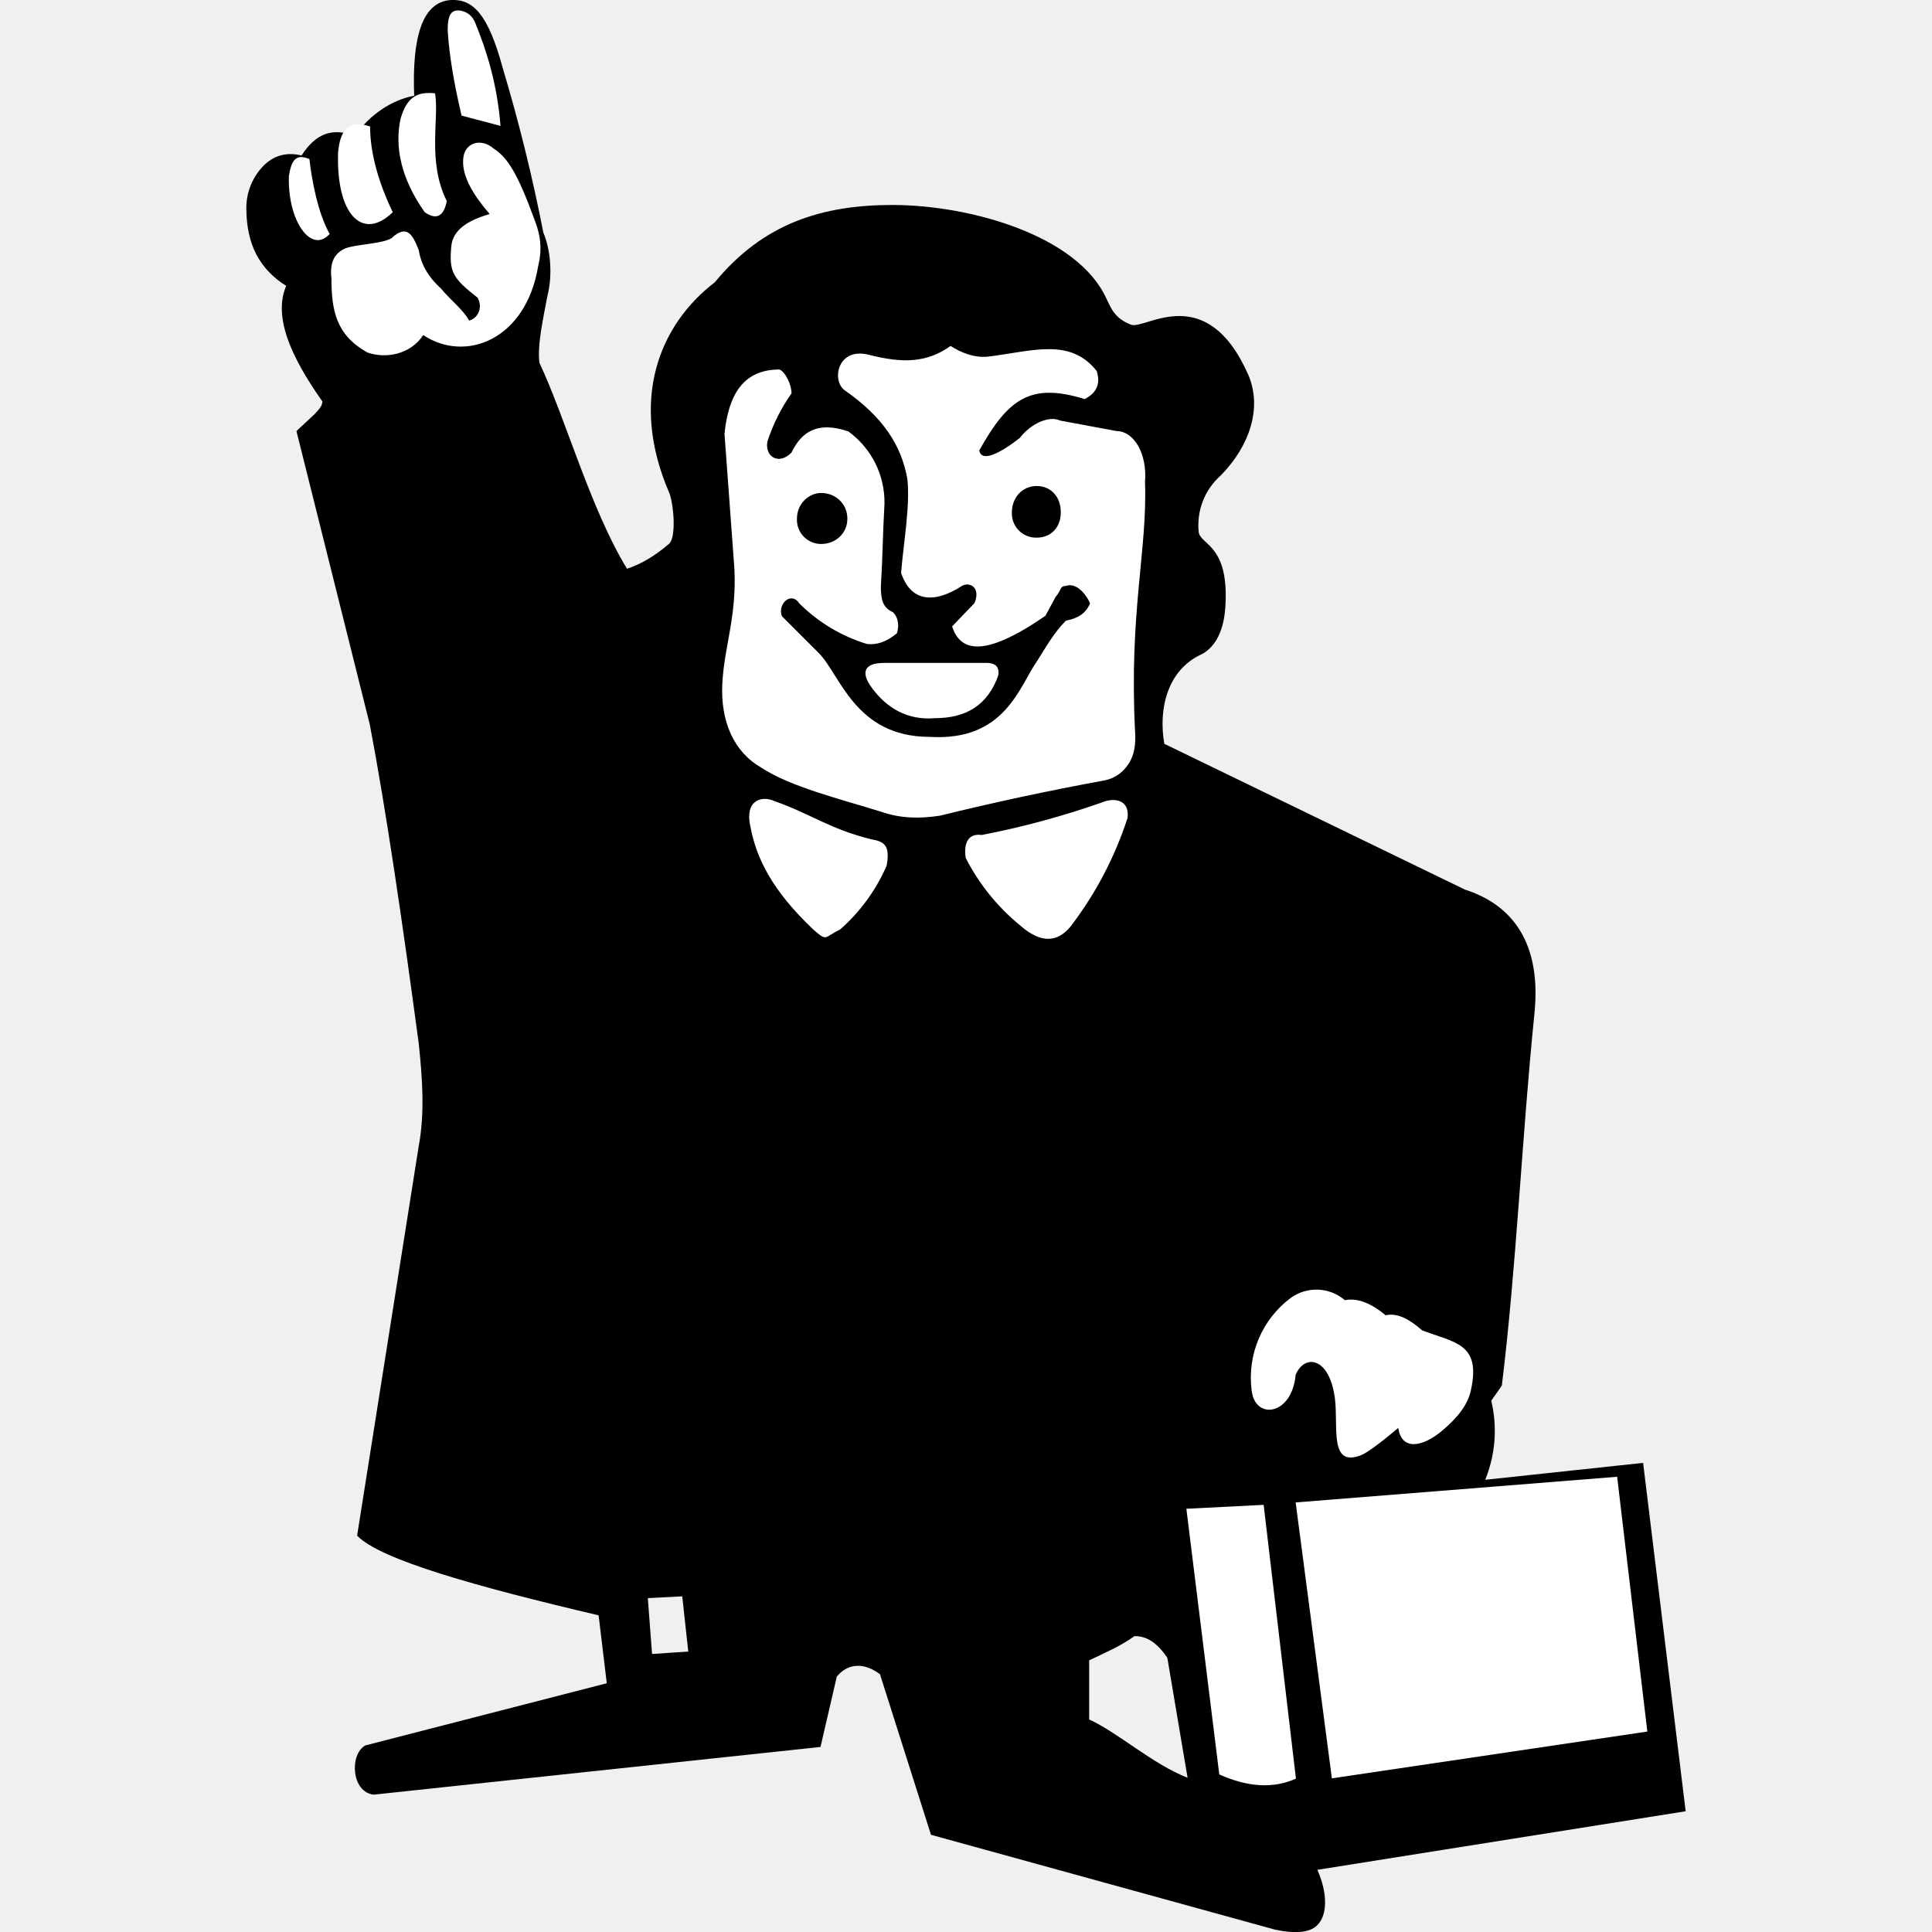
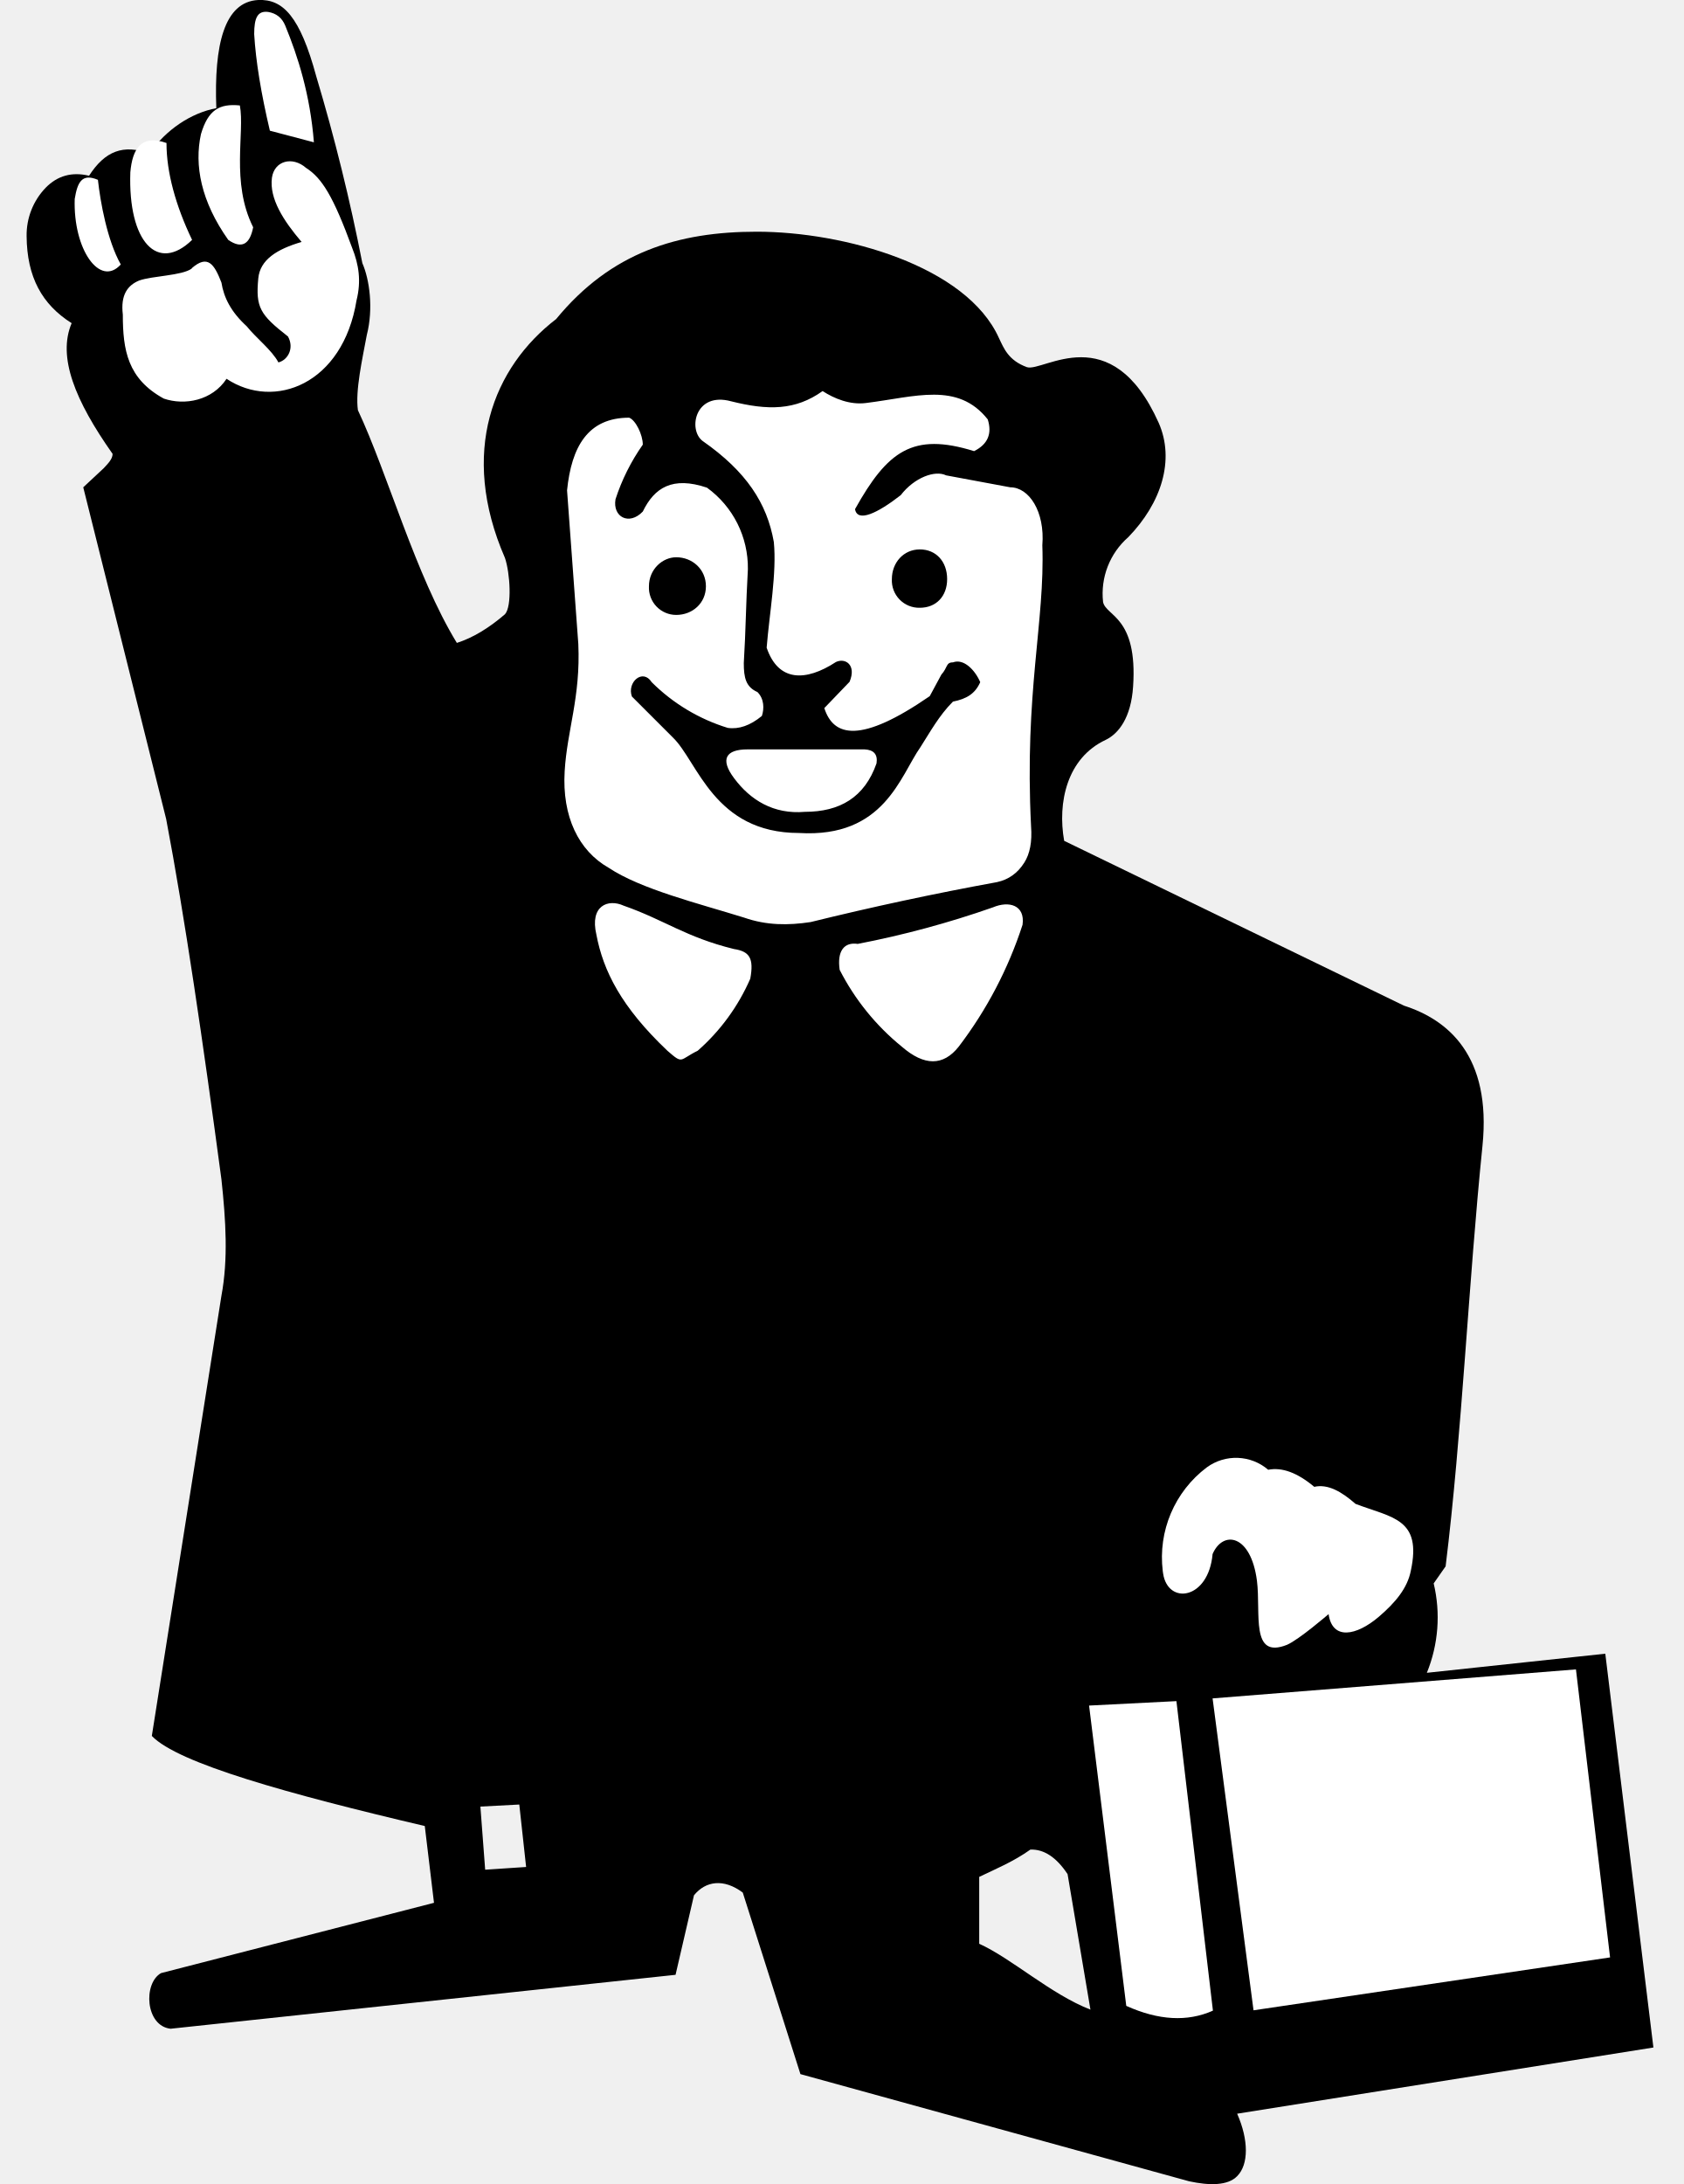
- <svg xmlns="http://www.w3.org/2000/svg" fill="none" viewBox="0 0 64 64">
+ <svg xmlns="http://www.w3.org/2000/svg" fill="none" viewBox="7.38 0 49.34 64">
  <g fill-rule="evenodd" clip-path="url(#clip0_66_2078)" clip-rule="evenodd">
    <path fill="#000" d="m55.84 60-1.41-11.54-5.23.56a4.3 4.3 0 0 0 .2-2.62l.35-.5c.48-3.89.67-8.31 1.08-12.32.27-2.65-1.02-3.7-2.3-4.11l-9.96-4.83c-.2-1.12.08-2.43 1.22-2.96.37-.18.74-.64.8-1.56.14-2.06-.8-2.06-.88-2.48a2.2 2.2 0 0 1 .74-1.9c.97-1 1.37-2.26.89-3.35-1.39-3.1-3.38-1.48-3.86-1.63-.55-.2-.68-.56-.82-.85-.95-2.12-4.54-3.12-7.1-3.12-2.31 0-4.27.6-5.88 2.56-1.84 1.41-2.85 3.9-1.5 7 .15.44.21 1.42 0 1.65q-.72.62-1.41.84c-1.21-1.98-2.03-4.97-2.9-6.82-.08-.57.13-1.5.26-2.2.2-.78.08-1.63-.13-2.11a57 57 0 0 0-1.35-5.47C16.17.47 15.67-.03 14.95 0c-1 .05-1.3 1.32-1.23 3.17-.74.14-1.48.63-1.96 1.33-.76-.28-1.3-.08-1.77.65q-.75-.18-1.27.35a2 2 0 0 0-.56 1.42c.01 1.2.45 2 1.32 2.55-.42.99.1 2.27 1.2 3.83 0 .15-.13.28-.26.42l-.6.56L12.25 24c.54 2.84 1.08 6.53 1.62 10.56.13 1.21.2 2.34 0 3.41l-2.04 12.9c.76.8 4 1.7 8 2.64l.27 2.25-8 2.06c-.53.3-.46 1.55.28 1.63l14.8-1.58.54-2.33c.34-.42.87-.5 1.43-.08l1.69 5.32 11.39 3.14c.6.13 1.14.13 1.41-.15.34-.34.34-1.06 0-1.83zM21.6 54.79l-.14-1.85 1.14-.06.2 1.83zm14.48 2.19V55c.48-.23 1.01-.45 1.5-.8q.6-.02 1.09.72l.67 3.97c-1.16-.45-2.31-1.5-3.26-1.93" style="fill:#000;fill-opacity:1" />
    <path fill="#fff" d="M34.34 16.1c.47 0 .8.35.8.87 0 .5-.32.84-.8.84a.8.8 0 0 1-.82-.84c0-.48.34-.87.82-.87m-5.53-4.34c1.08.27 1.88.27 2.68-.3.34.22.8.41 1.27.35 1.45-.18 2.69-.63 3.57.48q.2.63-.4.93c-1.8-.56-2.54 0-3.49 1.7.07.4.66.12 1.34-.41.4-.52 1.01-.74 1.33-.58l1.88.35c.55 0 1.02.71.94 1.7.08 2.24-.53 4.3-.33 8.24q.05.67-.2 1.06-.29.46-.8.57-2.74.5-5.46 1.17c-.66.1-1.29.1-1.95-.13-1.35-.42-3.02-.83-3.97-1.46-.88-.5-1.37-1.5-1.29-2.83.07-1.2.47-2.17.4-3.73l-.33-4.5c.13-1.28.61-2.13 1.82-2.13.19.07.4.5.4.79a6 6 0 0 0-.8 1.6c-.09.52.4.78.8.36.34-.7.87-1.04 1.88-.7a2.9 2.9 0 0 1 1.2 2.39c-.06 1.05-.06 1.77-.12 2.75 0 .43.06.7.4.85.2.2.2.49.13.7q-.51.42-1 .35a5.4 5.4 0 0 1-2.23-1.34c-.26-.41-.73 0-.58.42l1.2 1.2c.73.7 1.2 2.8 3.7 2.8 2.5.15 2.96-1.67 3.56-2.52.27-.42.54-.92.95-1.33.4-.08.65-.23.8-.57-.15-.35-.48-.7-.8-.58-.21 0-.15.15-.34.36l-.34.63c-2.03 1.4-2.82 1.19-3.09.35l.74-.77c.21-.5-.13-.71-.4-.58-.89.58-1.69.58-2.03-.42.08-1 .3-2.19.21-3.1-.2-1.13-.8-2.06-2.09-2.96-.43-.33-.22-1.45.84-1.16m-1.61 4.57c.47 0 .87.35.87.85s-.4.84-.87.84a.8.8 0 0 1-.8-.84c0-.5.4-.85.8-.85m2.09 5.63h3.43q.41.02.35.41c-.35 1-1.08 1.42-2.1 1.42-.92.08-1.6-.35-2.07-.98-.43-.57-.24-.85.39-.85m3.23 5.7a28 28 0 0 0 3.96-1.07c.47-.2.95-.07.87.51a12 12 0 0 1-1.87 3.57q-.68.86-1.67 0a7 7 0 0 1-1.82-2.25c-.08-.55.13-.82.53-.76m-3.63.15c-1.42-.35-2.03-.85-3.23-1.27-.46-.21-1 0-.8.85.2 1.06.73 2.12 2.08 3.4.47.41.34.27.89 0a6 6 0 0 0 1.54-2.11c.11-.6-.02-.8-.48-.87M15.29 3.83Q14.9 2.18 14.83 1c0-.48.1-.69.41-.65q.36.06.5.4c.37.9.73 2.02.84 3.42zm-.88-.74c-.6-.06-.93.13-1.14.84-.2.91 0 1.97.8 3.1q.58.4.73-.37c-.66-1.32-.24-2.78-.39-3.57m-2.15 1.1c-.74-.26-1 .17-1.06.86-.07 2.04.8 2.96 1.81 1.98-.48-1-.75-1.98-.75-2.83m-2.01 1.07c-.47-.2-.6.07-.68.56-.05 1.48.74 2.6 1.35 1.92-.4-.71-.6-1.84-.67-2.48M13 7.86c.47-.41.66-.12.87.42.07.44.28.86.74 1.28.28.35.74.7.93 1.06.28-.07.47-.42.28-.76-.82-.64-.95-.85-.87-1.7.05-.55.55-.86 1.27-1.07-.53-.62-.95-1.27-.87-1.88.07-.5.6-.64 1-.29.47.3.8.84 1.35 2.34.2.5.27.98.13 1.54-.4 2.46-2.41 3.23-3.81 2.3-.42.64-1.23.79-1.84.58-1.06-.58-1.2-1.42-1.2-2.46-.07-.58.14-.86.48-1 .4-.14 1.25-.14 1.54-.35m29.92 41.9 10.65-.85 1 8.44-10.45 1.55zm-3.62.21 2.56-.13 1.07 9.07q-1.12.5-2.54-.14zm2.16-3.94A3.3 3.3 0 0 1 42.75 43a1.45 1.45 0 0 1 1.8.07q.61-.12 1.35.5c.4-.09.8.14 1.21.5 1.08.41 1.95.43 1.62 1.96-.1.51-.45.93-.94 1.35-.66.56-1.36.69-1.47-.08 0 0-.87.75-1.22.9-1.08.43-.76-.92-.88-1.88-.18-1.37-1-1.48-1.3-.78-.12 1.34-1.31 1.5-1.45.57z" style="fill:#fff;fill-opacity:1" />
  </g>
  <defs>
    <clipPath id="clip0_66_2078">
      <path fill="#fff" d="M0 0h64v64H0z" style="fill:#fff;fill-opacity:1" />
    </clipPath>
  </defs>
</svg>
